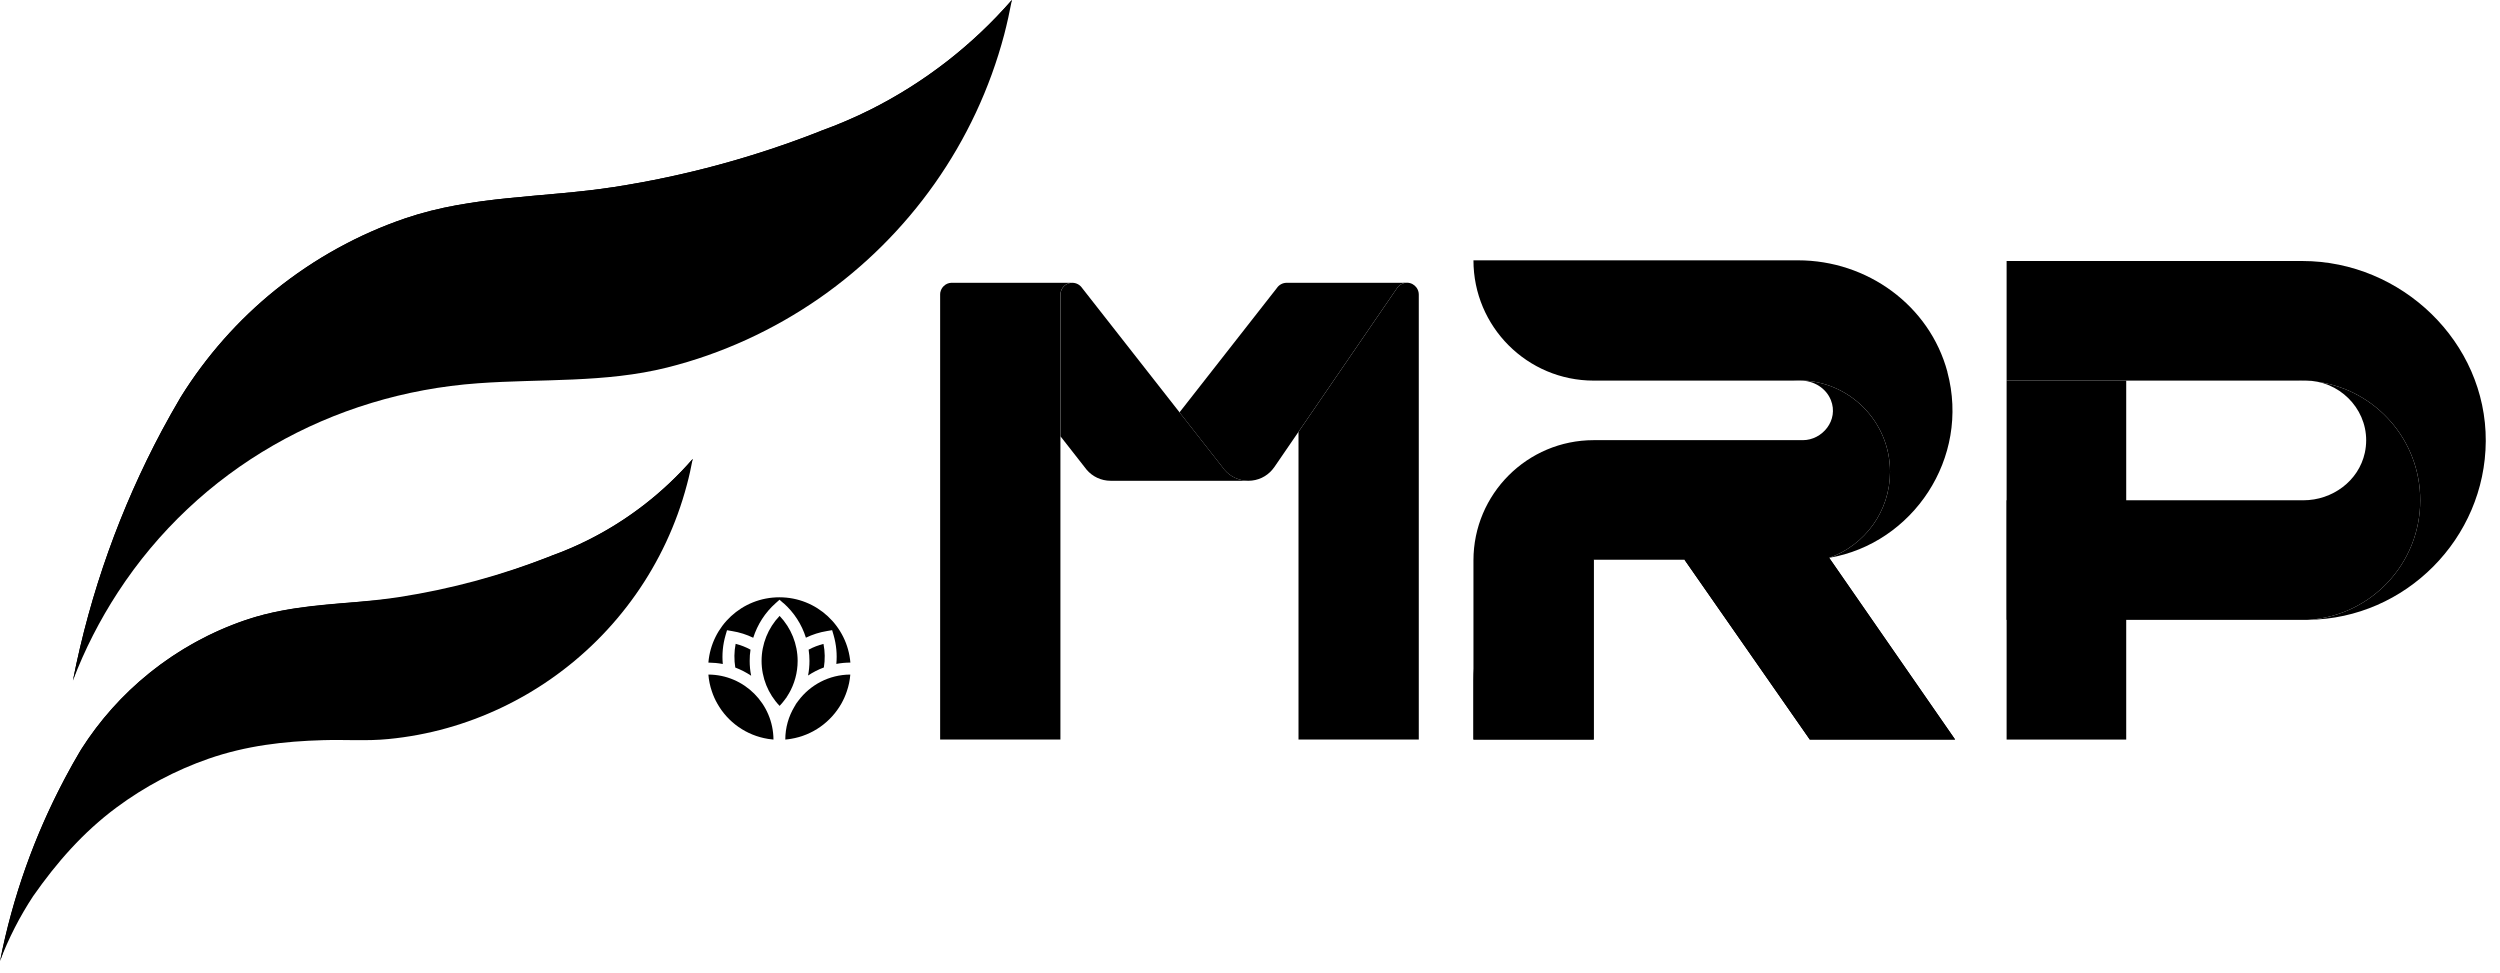
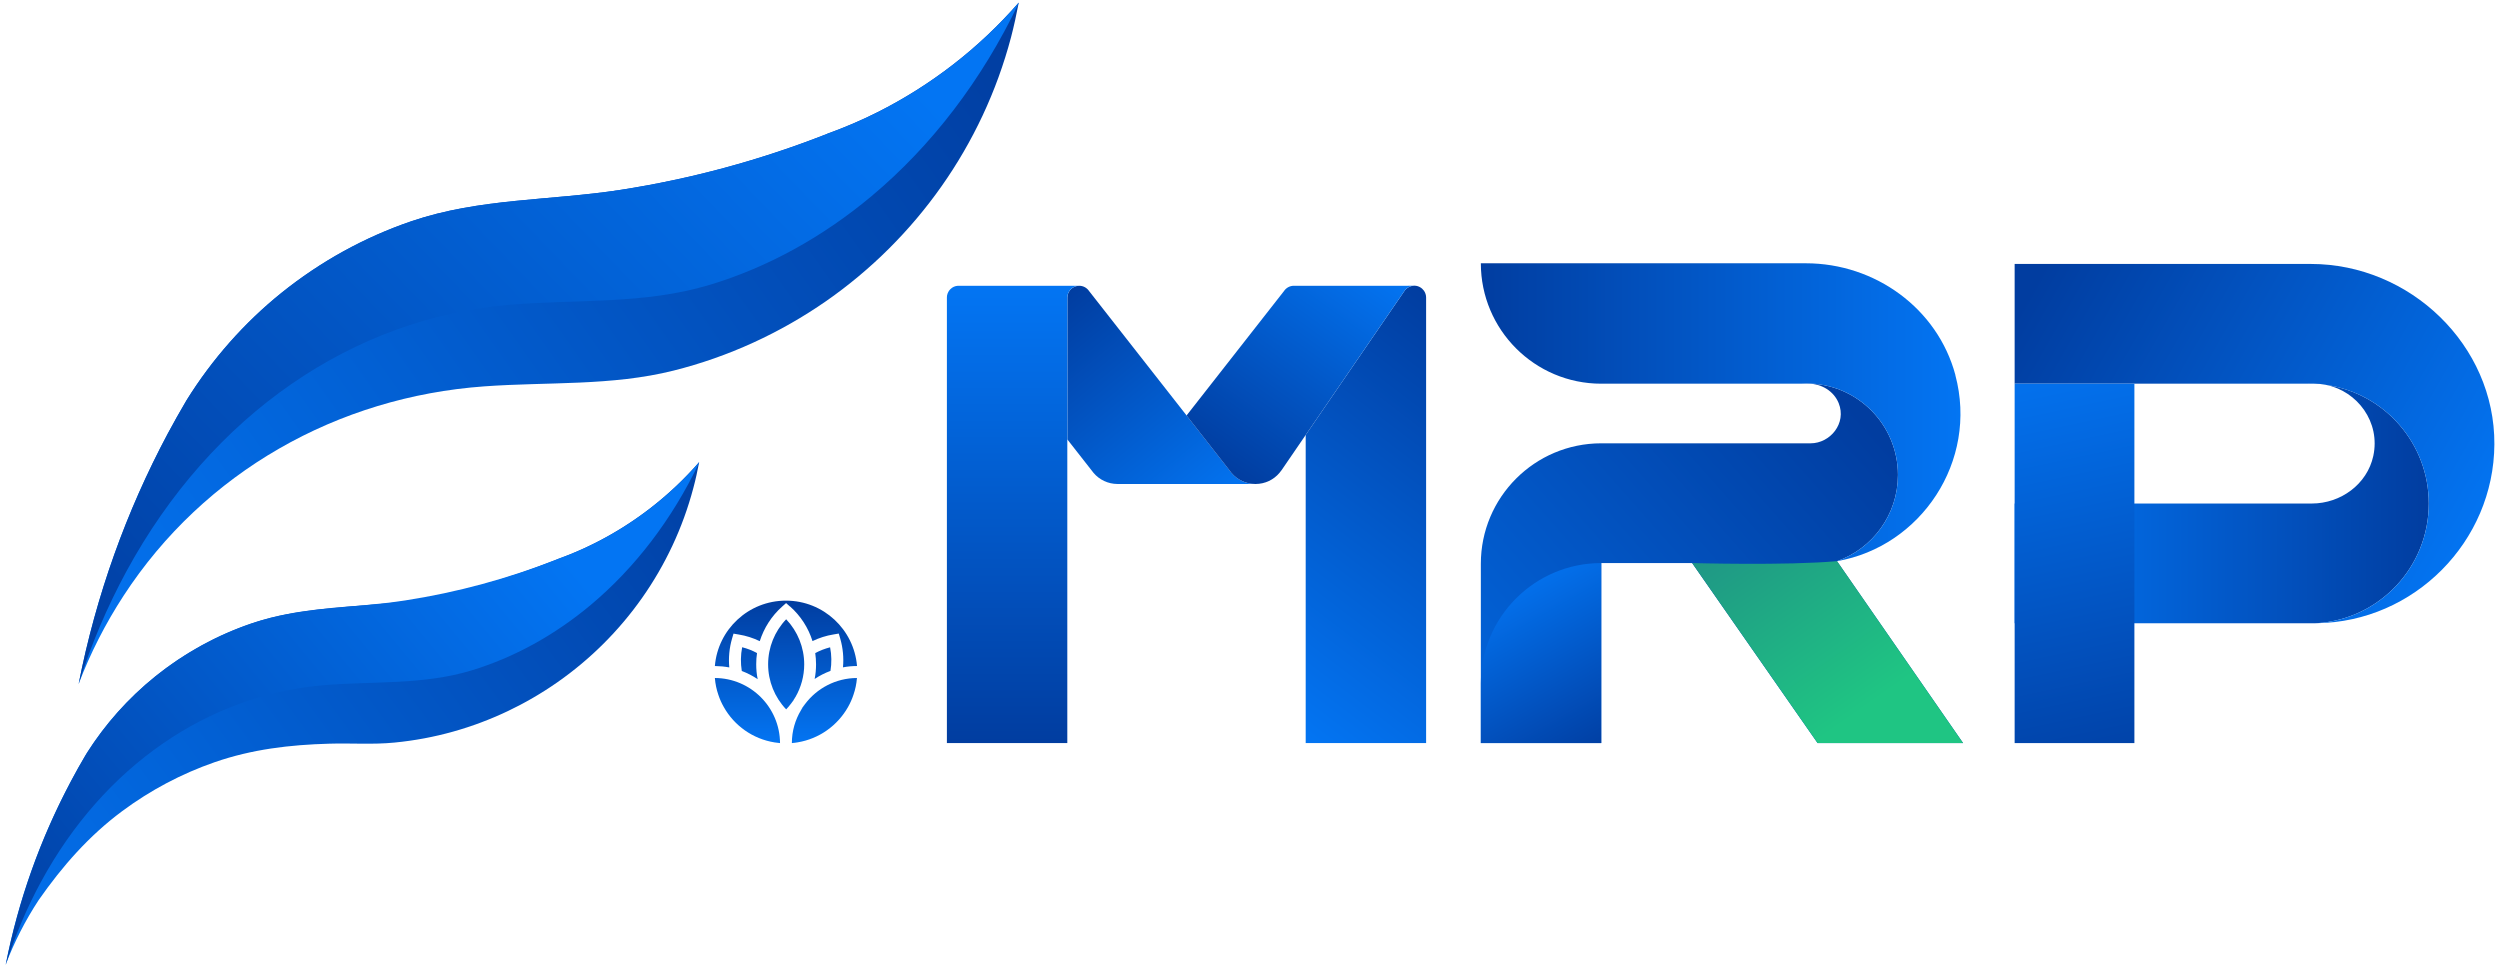
- <svg xmlns="http://www.w3.org/2000/svg" width="144" height="56" viewBox="0 0 144 56" fill="none">
-   <path d="M133.512 21.995C135.299 22.361 136.635 24.131 136.214 26.08C135.861 27.706 134.342 28.816 132.678 28.816H115.581V35.706H132.823C132.874 35.706 132.921 35.706 132.967 35.701C136.567 35.467 139.406 32.476 139.406 28.816C139.406 25.348 136.848 22.476 133.512 21.995ZM132.508 21.919C132.448 21.919 132.389 21.919 132.333 21.923H132.687C132.627 21.919 132.567 21.919 132.508 21.919Z" fill="url(#paint0_linear_2235_7440)" />
-   <path d="M81.722 16.966V42.599H74.794V24.872L80.475 16.587C80.475 16.587 80.479 16.578 80.483 16.574C80.509 16.54 80.534 16.506 80.568 16.476C80.683 16.366 80.841 16.293 81.015 16.285H81.071C81.288 16.293 81.479 16.408 81.598 16.574C81.603 16.578 81.607 16.583 81.607 16.587C81.679 16.698 81.722 16.825 81.722 16.966Z" fill="url(#paint1_linear_2235_7440)" />
-   <path d="M71.905 27.693H63.973C63.42 27.693 62.922 27.446 62.59 27.055L61.084 25.131V16.97C61.084 16.591 61.39 16.289 61.765 16.289C61.994 16.289 62.199 16.404 62.322 16.578C62.326 16.583 62.331 16.587 62.331 16.591L67.943 23.753L70.407 26.897C70.445 26.953 70.484 27.004 70.526 27.055C70.858 27.446 71.356 27.693 71.909 27.693H71.905Z" fill="url(#paint2_linear_2235_7440)" />
-   <path d="M81.015 16.285C80.841 16.293 80.683 16.366 80.568 16.476C80.534 16.506 80.509 16.54 80.483 16.574C80.479 16.578 80.475 16.583 80.475 16.587L74.794 24.872L73.407 26.897C73.369 26.953 73.33 27.004 73.284 27.055C72.956 27.446 72.458 27.693 71.905 27.693C71.352 27.693 70.854 27.446 70.522 27.055C70.479 27.004 70.441 26.953 70.403 26.897L67.939 23.753L73.547 16.591C73.547 16.591 73.552 16.583 73.556 16.578C73.679 16.404 73.883 16.289 74.113 16.289H80.679L81.015 16.285Z" fill="url(#paint3_linear_2235_7440)" />
-   <path d="M39.897 26.446C39.803 26.944 39.697 27.438 39.565 27.923C38.352 32.514 35.531 36.459 31.735 39.105C29.919 40.374 27.893 41.335 25.757 41.935C24.651 42.246 23.514 42.459 22.37 42.569C21.136 42.693 19.868 42.595 18.621 42.633C16.344 42.697 14.178 42.952 12.017 43.701C10.119 44.361 8.323 45.314 6.706 46.514C4.787 47.939 3.264 49.68 1.902 51.629C1.14 52.79 0.502 54.033 0 55.348C0.719 51.693 1.962 48.22 3.642 45.02C3.655 44.99 3.672 44.961 3.685 44.931C3.996 44.34 4.323 43.752 4.664 43.178C4.676 43.152 4.694 43.131 4.706 43.11C5.762 41.459 7.081 39.995 8.6 38.774C10.31 37.395 12.268 36.327 14.361 35.646C16.706 34.884 19.144 34.799 21.582 34.595C25.029 34.306 28.536 33.289 31.744 32.025C31.757 32.025 31.77 32.016 31.778 32.008C32.45 31.765 33.114 31.484 33.748 31.169C36.097 30.016 38.186 28.399 39.889 26.446H39.897Z" fill="url(#paint4_linear_2235_7440)" />
-   <path d="M58.284 0C58.284 0 58.28 0.03 58.275 0.047C58.152 0.702 58.007 1.357 57.841 1.996C56.195 8.225 52.365 13.57 47.224 17.157C44.565 19.008 41.574 20.383 38.425 21.17C34.863 22.063 31.178 21.812 27.54 22.076C19.106 22.68 11.425 26.995 6.783 34.127C5.753 35.71 4.881 37.408 4.2 39.199C5.204 34.093 6.949 29.259 9.323 24.804C9.672 24.153 10.034 23.51 10.408 22.876C11.872 20.523 13.719 18.429 15.868 16.698C18.102 14.902 20.638 13.498 23.349 12.574C27.246 11.247 31.344 11.396 35.361 10.774C39.425 10.145 43.416 9.064 47.242 7.557C47.254 7.549 47.271 7.54 47.288 7.536C48.267 7.183 49.224 6.774 50.148 6.311C53.258 4.749 56.024 2.596 58.284 0Z" fill="url(#paint5_linear_2235_7440)" />
-   <path d="M58.284 0C58.284 0 58.28 0.03 58.275 0.047C56.173 4.447 53.28 8.234 49.829 11.123C47.008 13.485 43.837 15.234 40.501 16.238C36.723 17.378 32.812 17.055 28.953 17.387C20.008 18.157 11.864 23.655 6.94 32.736C5.847 34.757 4.919 36.918 4.2 39.199C5.204 34.093 6.949 29.259 9.323 24.804C9.672 24.153 10.034 23.51 10.408 22.876C11.872 20.523 13.719 18.429 15.868 16.698C18.102 14.902 20.638 13.498 23.349 12.574C27.246 11.247 31.344 11.396 35.361 10.774C39.425 10.145 43.416 9.064 47.242 7.557C47.254 7.549 47.271 7.54 47.288 7.536C48.267 7.183 49.224 6.774 50.148 6.311C53.258 4.749 56.024 2.596 58.284 0Z" fill="url(#paint6_linear_2235_7440)" />
-   <path d="M39.897 26.446C39.897 26.446 39.897 26.468 39.893 26.48C38.344 29.727 36.208 32.519 33.663 34.65C31.582 36.391 29.246 37.68 26.782 38.425C23.995 39.267 21.11 39.029 18.263 39.272C11.668 39.837 5.659 43.893 2.03 50.59C1.221 52.08 0.54 53.675 0.009 55.356C0.749 51.59 2.034 48.025 3.787 44.739C4.042 44.259 4.311 43.786 4.587 43.318C5.668 41.582 7.03 40.037 8.613 38.761C10.259 37.438 12.132 36.399 14.132 35.718C17.008 34.74 20.029 34.85 22.991 34.391C25.987 33.927 28.931 33.127 31.753 32.016C31.761 32.012 31.774 32.004 31.787 31.999C32.51 31.74 33.216 31.438 33.897 31.097C36.191 29.944 38.233 28.357 39.897 26.442V26.446Z" fill="url(#paint7_linear_2235_7440)" />
-   <path d="M105.355 32.131H105.364C107.406 31.408 108.866 29.459 108.866 27.174C108.866 24.268 106.508 21.91 103.602 21.91C103.491 21.91 103.376 21.914 103.266 21.923H103.721C104.47 21.923 105.176 22.348 105.457 23.042C105.925 24.208 104.964 25.353 103.845 25.353H91.798C87.972 25.353 84.871 28.455 84.871 32.28V42.599H91.798V32.242H97.028L104.245 42.599H112.615L105.355 32.131Z" fill="url(#paint8_linear_2235_7440)" />
-   <path d="M112.168 21.425C113.5 26.395 110.172 31.302 105.364 32.131C107.406 31.408 108.866 29.459 108.866 27.174C108.866 24.268 106.508 21.91 103.602 21.91C103.491 21.91 103.376 21.914 103.266 21.923H91.798C87.972 21.923 84.871 18.821 84.871 14.995H103.572C107.547 14.995 111.142 17.587 112.172 21.425H112.168Z" fill="url(#paint9_linear_2235_7440)" />
-   <path d="M143.18 25.408C143.15 31.012 138.563 35.629 132.967 35.701C136.567 35.467 139.406 32.476 139.406 28.816C139.406 25.348 136.848 22.476 133.512 21.995C133.499 21.991 133.491 21.987 133.478 21.987C133.265 21.944 133.044 21.923 132.823 21.923H132.687C132.627 21.919 132.567 21.919 132.508 21.919C132.448 21.919 132.389 21.919 132.333 21.923H115.581V15.034H132.618C138.325 15.034 143.21 19.702 143.18 25.408Z" fill="url(#paint10_linear_2235_7440)" />
-   <path d="M91.798 32.242V42.599H84.871V39.169C84.871 35.344 87.972 32.242 91.798 32.242Z" fill="url(#paint11_linear_2235_7440)" />
-   <path d="M61.76 16.289C61.386 16.289 61.08 16.591 61.08 16.97V42.599H54.152V16.957C54.152 16.919 54.156 16.885 54.16 16.846C54.16 16.842 54.16 16.838 54.165 16.834C54.19 16.706 54.254 16.583 54.352 16.485C54.475 16.361 54.629 16.297 54.79 16.289H61.76Z" fill="url(#paint12_linear_2235_7440)" />
-   <path d="M122.47 21.923H115.581V42.599H122.47V21.923Z" fill="url(#paint13_linear_2235_7440)" />
-   <path d="M44.548 42.599C44.442 42.591 44.34 42.578 44.242 42.561C42.986 42.361 41.918 41.595 41.318 40.527C41.191 40.306 41.084 40.067 41.003 39.82C40.897 39.514 40.829 39.186 40.803 38.855C42.867 38.863 44.539 40.539 44.552 42.599H44.548Z" fill="url(#paint14_linear_2235_7440)" />
-   <path d="M43.182 38.067C43.182 38.357 43.208 38.642 43.267 38.922C42.982 38.731 42.676 38.574 42.352 38.45C42.28 37.999 42.284 37.54 42.373 37.084C42.671 37.161 42.961 37.272 43.229 37.42C43.195 37.633 43.182 37.846 43.182 38.067Z" fill="url(#paint15_linear_2235_7440)" />
-   <path d="M45.429 39.961C45.356 40.084 45.271 40.208 45.186 40.327C45.101 40.442 45.008 40.552 44.905 40.659C44.242 39.965 43.867 39.038 43.867 38.067C43.867 37.097 44.242 36.169 44.905 35.476C45.569 36.174 45.944 37.101 45.944 38.067C45.944 38.74 45.765 39.391 45.433 39.961H45.429Z" fill="url(#paint16_linear_2235_7440)" />
-   <path d="M46.625 38.067C46.625 37.85 46.608 37.633 46.578 37.42C46.846 37.276 47.135 37.165 47.433 37.089C47.522 37.54 47.527 37.999 47.454 38.446C47.131 38.565 46.825 38.723 46.544 38.91C46.599 38.633 46.625 38.352 46.625 38.067Z" fill="url(#paint17_linear_2235_7440)" />
-   <path d="M45.127 34.744L44.901 34.544L44.676 34.744C44.067 35.284 43.629 35.974 43.386 36.735C43.008 36.552 42.599 36.42 42.174 36.352L41.876 36.301L41.791 36.591C41.633 37.135 41.582 37.697 41.633 38.246C41.365 38.195 41.084 38.169 40.803 38.165C40.978 36.059 42.74 34.404 44.893 34.404C47.046 34.404 48.807 36.059 48.982 38.165C48.705 38.165 48.433 38.191 48.173 38.242C48.225 37.693 48.173 37.131 48.016 36.586L47.931 36.297L47.633 36.348C47.208 36.416 46.799 36.548 46.42 36.731C46.182 35.969 45.739 35.28 45.131 34.74L45.127 34.744Z" fill="url(#paint18_linear_2235_7440)" />
-   <path d="M48.978 38.85C48.952 39.186 48.884 39.51 48.778 39.816C48.697 40.063 48.59 40.301 48.463 40.527C47.863 41.586 46.807 42.352 45.565 42.556C45.454 42.574 45.344 42.591 45.233 42.599C45.233 41.91 45.425 41.263 45.756 40.71C45.825 40.591 45.901 40.476 45.986 40.361C46.667 39.45 47.756 38.859 48.978 38.855V38.85Z" fill="url(#paint19_linear_2235_7440)" />
-   <path d="M45.182 40.327C45.271 40.212 45.352 40.089 45.425 39.961C45.335 40.076 45.254 40.199 45.182 40.327Z" fill="url(#paint20_linear_2235_7440)" />
-   <path d="M45.756 40.706C45.837 40.595 45.914 40.48 45.986 40.357C45.901 40.467 45.825 40.582 45.756 40.706Z" fill="url(#paint21_linear_2235_7440)" />
-   <path d="M97.028 32.242C97.028 32.242 102.44 32.395 105.364 32.131L112.615 42.599H104.245" fill="url(#paint22_linear_2235_7440)" />
+ <svg xmlns="http://www.w3.org/2000/svg" width="338" height="131" viewBox="0 0 338 131" fill="none">
+   <path d="M314.52 52.046C318.72 52.906 321.86 57.066 320.87 61.646C320.04 65.466 316.47 68.076 312.56 68.076H272.38V84.266H312.9C313.02 84.266 313.13 84.266 313.24 84.256C321.7 83.706 328.37 76.676 328.37 68.076C328.37 59.926 322.36 53.176 314.52 52.046ZM312.16 51.866C312.02 51.866 311.88 51.866 311.75 51.876H312.58C312.44 51.866 312.3 51.866 312.16 51.866Z" fill="url(#paint0_linear_1398_33719)" />
+   <path d="M192.81 40.226V100.466H176.53V58.806L189.88 39.336C189.88 39.336 189.89 39.316 189.9 39.306C189.96 39.226 190.02 39.146 190.1 39.076C190.37 38.816 190.74 38.646 191.15 38.626H191.28C191.79 38.646 192.24 38.916 192.52 39.306C192.53 39.316 192.54 39.326 192.54 39.336C192.71 39.596 192.81 39.896 192.81 40.226Z" fill="url(#paint1_linear_1398_33719)" />
+   <path d="M169.74 65.436H151.1C149.8 65.436 148.63 64.856 147.85 63.936L144.31 59.416V40.236C144.31 39.346 145.03 38.636 145.91 38.636C146.45 38.636 146.93 38.906 147.22 39.316C147.23 39.326 147.24 39.336 147.24 39.346L160.43 56.176L166.22 63.566C166.31 63.696 166.4 63.816 166.5 63.936C167.28 64.856 168.45 65.436 169.75 65.436H169.74Z" fill="url(#paint2_linear_1398_33719)" />
+   <path d="M191.15 38.626C190.74 38.646 190.37 38.816 190.1 39.076C190.02 39.146 189.96 39.226 189.9 39.306C189.89 39.316 189.88 39.326 189.88 39.336L176.53 58.806L173.27 63.566C173.18 63.696 173.09 63.816 172.98 63.936C172.21 64.856 171.04 65.436 169.74 65.436C168.44 65.436 167.27 64.856 166.49 63.936C166.39 63.816 166.3 63.696 166.21 63.566L160.42 56.176L173.6 39.346C173.6 39.346 173.61 39.326 173.62 39.316C173.91 38.906 174.39 38.636 174.93 38.636H190.36L191.15 38.626Z" fill="url(#paint3_linear_1398_33719)" />
+   <path d="M94.52 62.506C94.3 63.676 94.05 64.836 93.74 65.976C90.89 76.766 84.26 86.036 75.34 92.256C71.07 95.236 66.31 97.496 61.29 98.906C58.69 99.636 56.02 100.136 53.33 100.396C50.43 100.686 47.45 100.456 44.52 100.546C39.17 100.696 34.08 101.296 29 103.056C24.54 104.606 20.32 106.846 16.52 109.666C12.01 113.016 8.43 117.106 5.23 121.686C3.44 124.416 1.94 127.336 0.76 130.426C2.45 121.836 5.37 113.676 9.32 106.156C9.35 106.086 9.39 106.016 9.42 105.946C10.15 104.556 10.92 103.176 11.72 101.826C11.75 101.766 11.79 101.716 11.82 101.666C14.3 97.786 17.4 94.346 20.97 91.476C24.99 88.236 29.59 85.726 34.51 84.126C40.02 82.336 45.75 82.136 51.48 81.656C59.58 80.976 67.82 78.586 75.36 75.616C75.39 75.616 75.42 75.596 75.44 75.576C77.02 75.006 78.58 74.346 80.07 73.606C85.59 70.896 90.5 67.096 94.5 62.506H94.52Z" fill="url(#paint4_linear_1398_33719)" />
+   <path d="M137.73 0.356C137.73 0.356 137.72 0.426 137.71 0.466C137.42 2.006 137.08 3.546 136.69 5.046C132.82 19.686 123.82 32.246 111.74 40.676C105.49 45.026 98.46 48.256 91.06 50.106C82.69 52.206 74.03 51.616 65.48 52.236C45.66 53.656 27.61 63.796 16.7 80.556C14.28 84.276 12.23 88.266 10.63 92.476C12.99 80.476 17.09 69.116 22.67 58.646C23.49 57.116 24.34 55.606 25.22 54.116C28.66 48.586 33 43.666 38.05 39.596C43.3 35.376 49.26 32.076 55.63 29.906C64.79 26.786 74.42 27.136 83.86 25.676C93.41 24.196 102.79 21.656 111.78 18.116C111.81 18.096 111.85 18.076 111.89 18.066C114.19 17.236 116.44 16.276 118.61 15.186C125.92 11.516 132.42 6.456 137.73 0.356Z" fill="url(#paint5_linear_1398_33719)" />
+   <path d="M137.73 0.356C137.73 0.356 137.72 0.426 137.71 0.466C132.77 10.806 125.97 19.706 117.86 26.496C111.23 32.046 103.78 36.156 95.94 38.516C87.06 41.196 77.87 40.436 68.8 41.216C47.78 43.026 28.64 55.946 17.07 77.286C14.5 82.036 12.32 87.116 10.63 92.476C12.99 80.476 17.09 69.116 22.67 58.646C23.49 57.116 24.34 55.606 25.22 54.116C28.66 48.586 33 43.666 38.05 39.596C43.3 35.376 49.26 32.076 55.63 29.906C64.79 26.786 74.42 27.136 83.86 25.676C93.41 24.196 102.79 21.656 111.78 18.116C111.81 18.096 111.85 18.076 111.89 18.066C114.19 17.236 116.44 16.276 118.61 15.186C125.92 11.516 132.42 6.456 137.73 0.356Z" fill="url(#paint6_linear_1398_33719)" />
+   <path d="M94.52 62.506C94.52 62.506 94.52 62.556 94.51 62.586C90.87 70.216 85.85 76.776 79.87 81.786C74.98 85.876 69.49 88.906 63.7 90.656C57.15 92.636 50.37 92.076 43.68 92.646C28.18 93.976 14.06 103.506 5.53 119.246C3.63 122.746 2.03 126.496 0.78 130.446C2.52 121.596 5.54 113.216 9.66 105.496C10.26 104.366 10.89 103.256 11.54 102.156C14.08 98.076 17.28 94.446 21 91.446C24.87 88.336 29.27 85.896 33.97 84.296C40.73 81.996 47.83 82.256 54.79 81.176C61.83 80.086 68.75 78.206 75.38 75.596C75.4 75.586 75.43 75.566 75.46 75.556C77.16 74.946 78.82 74.236 80.42 73.436C85.81 70.726 90.61 66.996 94.52 62.496V62.506Z" fill="url(#paint7_linear_1398_33719)" />
+   <path d="M248.35 75.866H248.37C253.17 74.166 256.6 69.586 256.6 64.216C256.6 57.386 251.06 51.846 244.23 51.846C243.97 51.846 243.7 51.856 243.44 51.876H244.51C246.27 51.876 247.93 52.876 248.59 54.506C249.69 57.246 247.43 59.936 244.8 59.936H216.49C207.5 59.936 200.21 67.226 200.21 76.216V100.466H216.49V76.126H228.78L245.74 100.466H265.41L248.35 75.866Z" fill="url(#paint8_linear_1398_33719)" />
+   <path d="M264.36 50.706C267.49 62.386 259.67 73.916 248.37 75.866C253.17 74.166 256.6 69.586 256.6 64.216C256.6 57.386 251.06 51.846 244.23 51.846C243.97 51.846 243.7 51.856 243.44 51.876H216.49C207.5 51.876 200.21 44.586 200.21 35.596H244.16C253.5 35.596 261.95 41.686 264.37 50.706H264.36Z" fill="url(#paint9_linear_1398_33719)" />
+   <path d="M337.24 60.066C337.17 73.236 326.39 84.086 313.24 84.256C321.7 83.706 328.37 76.676 328.37 68.076C328.37 59.926 322.36 53.176 314.52 52.046C314.49 52.036 314.47 52.026 314.44 52.026C313.94 51.926 313.42 51.876 312.9 51.876H312.58C312.44 51.866 312.3 51.866 312.16 51.866C312.02 51.866 311.88 51.866 311.75 51.876H272.38V35.686H312.42C325.83 35.686 337.31 46.656 337.24 60.066Z" fill="url(#paint10_linear_1398_33719)" />
+   <path d="M216.49 76.126V100.466H200.21V92.406C200.21 83.416 207.5 76.126 216.49 76.126Z" fill="url(#paint11_linear_1398_33719)" />
+   <path d="M145.9 38.636C145.02 38.636 144.3 39.346 144.3 40.236V100.466H128.02V40.206C128.02 40.116 128.03 40.036 128.04 39.946C128.04 39.936 128.04 39.926 128.05 39.916C128.11 39.616 128.26 39.326 128.49 39.096C128.78 38.806 129.14 38.656 129.52 38.636H145.9Z" fill="url(#paint12_linear_1398_33719)" />
+   <path d="M288.57 51.876H272.38V100.466H288.57V51.876Z" fill="url(#paint13_linear_1398_33719)" />
+   <path d="M105.45 100.466C105.2 100.446 104.96 100.416 104.73 100.376C101.78 99.906 99.27 98.106 97.86 95.596C97.56 95.076 97.31 94.516 97.12 93.936C96.87 93.216 96.71 92.446 96.65 91.666C101.5 91.686 105.43 95.626 105.46 100.466H105.45Z" fill="url(#paint14_linear_1398_33719)" />
+   <path d="M102.24 89.816C102.24 90.496 102.3 91.166 102.44 91.826C101.77 91.376 101.05 91.006 100.29 90.716C100.12 89.656 100.13 88.576 100.34 87.506C101.04 87.686 101.72 87.946 102.35 88.296C102.27 88.796 102.24 89.296 102.24 89.816Z" fill="url(#paint15_linear_1398_33719)" />
+   <path d="M107.52 94.266C107.35 94.556 107.15 94.846 106.95 95.126C106.75 95.396 106.53 95.656 106.29 95.906C104.73 94.276 103.85 92.096 103.85 89.816C103.85 87.536 104.73 85.356 106.29 83.726C107.85 85.366 108.73 87.546 108.73 89.816C108.73 91.396 108.31 92.926 107.53 94.266H107.52Z" fill="url(#paint16_linear_1398_33719)" />
+   <path d="M110.33 89.816C110.33 89.306 110.29 88.796 110.22 88.296C110.85 87.956 111.53 87.696 112.23 87.516C112.44 88.576 112.45 89.656 112.28 90.706C111.52 90.986 110.8 91.356 110.14 91.796C110.27 91.146 110.33 90.486 110.33 89.816Z" fill="url(#paint17_linear_1398_33719)" />
+   <path d="M106.81 82.006L106.28 81.536L105.75 82.006C104.32 83.276 103.29 84.896 102.72 86.686C101.83 86.256 100.87 85.946 99.87 85.786L99.17 85.666L98.97 86.346C98.6 87.626 98.48 88.946 98.6 90.236C97.97 90.116 97.31 90.056 96.65 90.046C97.06 85.096 101.2 81.206 106.26 81.206C111.32 81.206 115.46 85.096 115.87 90.046C115.22 90.046 114.58 90.106 113.97 90.226C114.09 88.936 113.97 87.616 113.6 86.336L113.4 85.656L112.7 85.776C111.7 85.936 110.74 86.246 109.85 86.676C109.29 84.886 108.25 83.266 106.82 81.996L106.81 82.006Z" fill="url(#paint18_linear_1398_33719)" />
+   <path d="M115.86 91.656C115.8 92.446 115.64 93.206 115.39 93.926C115.2 94.506 114.95 95.066 114.65 95.596C113.24 98.086 110.76 99.886 107.84 100.366C107.58 100.406 107.32 100.446 107.06 100.466C107.06 98.846 107.51 97.326 108.29 96.026C108.45 95.746 108.63 95.476 108.83 95.206C110.43 93.066 112.99 91.676 115.86 91.666V91.656Z" fill="url(#paint19_linear_1398_33719)" />
+   <path d="M106.94 95.126C107.15 94.856 107.34 94.566 107.51 94.266C107.3 94.536 107.11 94.826 106.94 95.126Z" fill="url(#paint20_linear_1398_33719)" />
+   <path d="M108.29 96.016C108.48 95.756 108.66 95.486 108.83 95.196C108.63 95.456 108.45 95.726 108.29 96.016Z" fill="url(#paint21_linear_1398_33719)" />
+   <path d="M228.78 76.126C228.78 76.126 241.5 76.486 248.37 75.866L265.41 100.466H245.74" fill="url(#paint22_linear_1398_33719)" />
  <defs>
-     <linearGradient id="paint0_linear_2235_7440" x1="115.581" y1="28.812" x2="139.406" y2="28.812" gradientUnits="userSpaceOnUse">
-       <stop stopColor="#0375F3" />
-       <stop offset="1" stopColor="#013DA0" />
+     <linearGradient id="paint0_linear_1398_33719" x1="272.38" y1="68.066" x2="328.37" y2="68.066" gradientUnits="userSpaceOnUse">
+       <stop stop-color="#0375F3" />
+       <stop offset="1" stop-color="#013DA0" />
    </linearGradient>
-     <linearGradient id="paint1_linear_2235_7440" x1="87.573" y1="21.089" x2="72.513" y2="40.859" gradientUnits="userSpaceOnUse">
-       <stop stopColor="#013DA0" />
-       <stop offset="1" stopColor="#0375F3" />
+     <linearGradient id="paint1_linear_1398_33719" x1="206.56" y1="49.916" x2="171.17" y2="96.376" gradientUnits="userSpaceOnUse">
+       <stop stop-color="#013DA0" />
+       <stop offset="1" stop-color="#0375F3" />
    </linearGradient>
-     <linearGradient id="paint2_linear_2235_7440" x1="69.292" y1="29.85" x2="59.48" y2="17.966" gradientUnits="userSpaceOnUse">
-       <stop stopColor="#0375F3" />
-       <stop offset="1" stopColor="#013DA0" />
+     <linearGradient id="paint2_linear_1398_33719" x1="163.6" y1="70.506" x2="140.54" y2="42.576" gradientUnits="userSpaceOnUse">
+       <stop stop-color="#0375F3" />
+       <stop offset="1" stop-color="#013DA0" />
    </linearGradient>
-     <linearGradient id="paint3_linear_2235_7440" x1="78.458" y1="14.455" x2="69.773" y2="26.587" gradientUnits="userSpaceOnUse">
-       <stop stopColor="#0375F3" />
-       <stop offset="1" stopColor="#013DA0" />
+     <linearGradient id="paint3_linear_1398_33719" x1="185.14" y1="34.326" x2="164.73" y2="62.836" gradientUnits="userSpaceOnUse">
+       <stop stop-color="#0375F3" />
+       <stop offset="1" stop-color="#013DA0" />
    </linearGradient>
-     <linearGradient id="paint4_linear_2235_7440" x1="-3.715" y1="56.377" x2="41.531" y2="23.323" gradientUnits="userSpaceOnUse">
-       <stop stopColor="#0375F3" />
-       <stop offset="1" stopColor="#013DA0" />
+     <linearGradient id="paint4_linear_1398_33719" x1="-7.97" y1="132.846" x2="98.36" y2="55.166" gradientUnits="userSpaceOnUse">
+       <stop stop-color="#0375F3" />
+       <stop offset="1" stop-color="#013DA0" />
    </linearGradient>
-     <linearGradient id="paint5_linear_2235_7440" x1="1.991" y1="37.748" x2="56.786" y2="-0.906" gradientUnits="userSpaceOnUse">
-       <stop stopColor="#0375F3" />
-       <stop offset="1" stopColor="#013DA0" />
+     <linearGradient id="paint5_linear_1398_33719" x1="5.44" y1="89.066" x2="134.21" y2="-1.774" gradientUnits="userSpaceOnUse">
+       <stop stop-color="#0375F3" />
+       <stop offset="1" stop-color="#013DA0" />
    </linearGradient>
-     <linearGradient id="paint6_linear_2235_7440" x1="4.715" y1="40.935" x2="47.599" y2="-0.281" gradientUnits="userSpaceOnUse">
-       <stop stopColor="#013DA0" />
-       <stop offset="1" stopColor="#0375F3" />
+     <linearGradient id="paint6_linear_1398_33719" x1="11.84" y1="96.556" x2="112.62" y2="-0.304" gradientUnits="userSpaceOnUse">
+       <stop stop-color="#013DA0" />
+       <stop offset="1" stop-color="#0375F3" />
    </linearGradient>
-     <linearGradient id="paint7_linear_2235_7440" x1="-1.711" y1="55.565" x2="30.084" y2="29.314" gradientUnits="userSpaceOnUse">
-       <stop stopColor="#013DA0" />
-       <stop offset="1" stopColor="#0375F3" />
+     <linearGradient id="paint7_linear_1398_33719" x1="-3.26" y1="130.936" x2="71.46" y2="69.246" gradientUnits="userSpaceOnUse">
+       <stop stop-color="#013DA0" />
+       <stop offset="1" stop-color="#0375F3" />
    </linearGradient>
-     <linearGradient id="paint8_linear_2235_7440" x1="109.202" y1="26.621" x2="79.552" y2="52.867" gradientUnits="userSpaceOnUse">
-       <stop stopColor="#013DA0" />
-       <stop offset="1" stopColor="#0375F3" />
+     <linearGradient id="paint8_linear_1398_33719" x1="257.39" y1="62.916" x2="187.71" y2="124.596" gradientUnits="userSpaceOnUse">
+       <stop stop-color="#013DA0" />
+       <stop offset="1" stop-color="#0375F3" />
    </linearGradient>
-     <linearGradient id="paint9_linear_2235_7440" x1="84.871" y1="23.561" x2="112.466" y2="23.561" gradientUnits="userSpaceOnUse">
-       <stop stopColor="#013DA0" />
-       <stop offset="1" stopColor="#0375F3" />
+     <linearGradient id="paint9_linear_1398_33719" x1="200.21" y1="55.726" x2="265.06" y2="55.726" gradientUnits="userSpaceOnUse">
+       <stop stop-color="#013DA0" />
+       <stop offset="1" stop-color="#0375F3" />
    </linearGradient>
-     <linearGradient id="paint10_linear_2235_7440" x1="142.818" y1="30.276" x2="117.04" y2="15.617" gradientUnits="userSpaceOnUse">
-       <stop stopColor="#0375F3" />
-       <stop offset="1" stopColor="#013DA0" />
+     <linearGradient id="paint10_linear_1398_33719" x1="336.39" y1="71.506" x2="275.81" y2="37.056" gradientUnits="userSpaceOnUse">
+       <stop stop-color="#0375F3" />
+       <stop offset="1" stop-color="#013DA0" />
    </linearGradient>
-     <linearGradient id="paint11_linear_2235_7440" x1="91.675" y1="43.297" x2="85.904" y2="33.144" gradientUnits="userSpaceOnUse">
-       <stop stopColor="#013DA0" />
-       <stop offset="1" stopColor="#0375F3" />
+     <linearGradient id="paint11_linear_1398_33719" x1="216.2" y1="102.106" x2="202.64" y2="78.246" gradientUnits="userSpaceOnUse">
+       <stop stop-color="#013DA0" />
+       <stop offset="1" stop-color="#0375F3" />
    </linearGradient>
-     <linearGradient id="paint12_linear_2235_7440" x1="57.956" y1="16.289" x2="57.956" y2="42.599" gradientUnits="userSpaceOnUse">
-       <stop stopColor="#0375F3" />
-       <stop offset="1" stopColor="#013DA0" />
+     <linearGradient id="paint12_linear_1398_33719" x1="136.96" y1="38.636" x2="136.96" y2="100.466" gradientUnits="userSpaceOnUse">
+       <stop stop-color="#0375F3" />
+       <stop offset="1" stop-color="#013DA0" />
    </linearGradient>
-     <linearGradient id="paint13_linear_2235_7440" x1="116.342" y1="19.753" x2="121.887" y2="45.612" gradientUnits="userSpaceOnUse">
-       <stop stopColor="#0375F3" />
-       <stop offset="1" stopColor="#013DA0" />
+     <linearGradient id="paint13_linear_1398_33719" x1="274.17" y1="46.776" x2="287.2" y2="107.546" gradientUnits="userSpaceOnUse">
+       <stop stop-color="#0375F3" />
+       <stop offset="1" stop-color="#013DA0" />
    </linearGradient>
-     <linearGradient id="paint14_linear_2235_7440" x1="42.676" y1="42.663" x2="42.676" y2="34.386" gradientUnits="userSpaceOnUse">
-       <stop stopColor="#0375F3" />
-       <stop offset="1" stopColor="#013DA0" />
+     <linearGradient id="paint14_linear_1398_33719" x1="101.05" y1="100.616" x2="101.05" y2="81.166" gradientUnits="userSpaceOnUse">
+       <stop stop-color="#0375F3" />
+       <stop offset="1" stop-color="#013DA0" />
    </linearGradient>
-     <linearGradient id="paint15_linear_2235_7440" x1="42.782" y1="42.663" x2="42.782" y2="34.386" gradientUnits="userSpaceOnUse">
-       <stop stopColor="#0375F3" />
-       <stop offset="1" stopColor="#013DA0" />
+     <linearGradient id="paint15_linear_1398_33719" x1="101.3" y1="100.616" x2="101.3" y2="81.166" gradientUnits="userSpaceOnUse">
+       <stop stop-color="#0375F3" />
+       <stop offset="1" stop-color="#013DA0" />
    </linearGradient>
-     <linearGradient id="paint16_linear_2235_7440" x1="44.901" y1="42.663" x2="44.901" y2="34.386" gradientUnits="userSpaceOnUse">
-       <stop stopColor="#0375F3" />
-       <stop offset="1" stopColor="#013DA0" />
+     <linearGradient id="paint16_linear_1398_33719" x1="106.28" y1="100.616" x2="106.28" y2="81.166" gradientUnits="userSpaceOnUse">
+       <stop stop-color="#0375F3" />
+       <stop offset="1" stop-color="#013DA0" />
    </linearGradient>
-     <linearGradient id="paint17_linear_2235_7440" x1="47.02" y1="42.663" x2="47.02" y2="34.386" gradientUnits="userSpaceOnUse">
-       <stop stopColor="#0375F3" />
-       <stop offset="1" stopColor="#013DA0" />
+     <linearGradient id="paint17_linear_1398_33719" x1="111.26" y1="100.616" x2="111.26" y2="81.166" gradientUnits="userSpaceOnUse">
+       <stop stop-color="#0375F3" />
+       <stop offset="1" stop-color="#013DA0" />
    </linearGradient>
-     <linearGradient id="paint18_linear_2235_7440" x1="44.893" y1="42.663" x2="44.893" y2="34.386" gradientUnits="userSpaceOnUse">
-       <stop stopColor="#0375F3" />
-       <stop offset="1" stopColor="#013DA0" />
+     <linearGradient id="paint18_linear_1398_33719" x1="106.26" y1="100.616" x2="106.26" y2="81.166" gradientUnits="userSpaceOnUse">
+       <stop stop-color="#0375F3" />
+       <stop offset="1" stop-color="#013DA0" />
    </linearGradient>
-     <linearGradient id="paint19_linear_2235_7440" x1="47.105" y1="42.663" x2="47.105" y2="34.386" gradientUnits="userSpaceOnUse">
-       <stop stopColor="#0375F3" />
-       <stop offset="1" stopColor="#013DA0" />
+     <linearGradient id="paint19_linear_1398_33719" x1="111.46" y1="100.616" x2="111.46" y2="81.166" gradientUnits="userSpaceOnUse">
+       <stop stop-color="#0375F3" />
+       <stop offset="1" stop-color="#013DA0" />
    </linearGradient>
-     <linearGradient id="paint20_linear_2235_7440" x1="45.305" y1="42.663" x2="45.305" y2="34.386" gradientUnits="userSpaceOnUse">
-       <stop stopColor="#0375F3" />
-       <stop offset="1" stopColor="#013DA0" />
+     <linearGradient id="paint20_linear_1398_33719" x1="107.23" y1="100.616" x2="107.23" y2="81.166" gradientUnits="userSpaceOnUse">
+       <stop stop-color="#0375F3" />
+       <stop offset="1" stop-color="#013DA0" />
    </linearGradient>
-     <linearGradient id="paint21_linear_2235_7440" x1="45.867" y1="42.663" x2="45.867" y2="34.386" gradientUnits="userSpaceOnUse">
-       <stop stopColor="#0375F3" />
-       <stop offset="1" stopColor="#013DA0" />
+     <linearGradient id="paint21_linear_1398_33719" x1="108.55" y1="100.616" x2="108.55" y2="81.166" gradientUnits="userSpaceOnUse">
+       <stop stop-color="#0375F3" />
+       <stop offset="1" stop-color="#013DA0" />
    </linearGradient>
-     <linearGradient id="paint22_linear_2235_7440" x1="99.07" y1="29.221" x2="107.032" y2="40.531" gradientUnits="userSpaceOnUse">
-       <stop stopColor="#1F9285" />
-       <stop offset="1" stopColor="#1FC583" />
+     <linearGradient id="paint22_linear_1398_33719" x1="233.58" y1="69.026" x2="252.29" y2="95.606" gradientUnits="userSpaceOnUse">
+       <stop stop-color="#1F9285" />
+       <stop offset="1" stop-color="#1FC583" />
    </linearGradient>
  </defs>
</svg>
